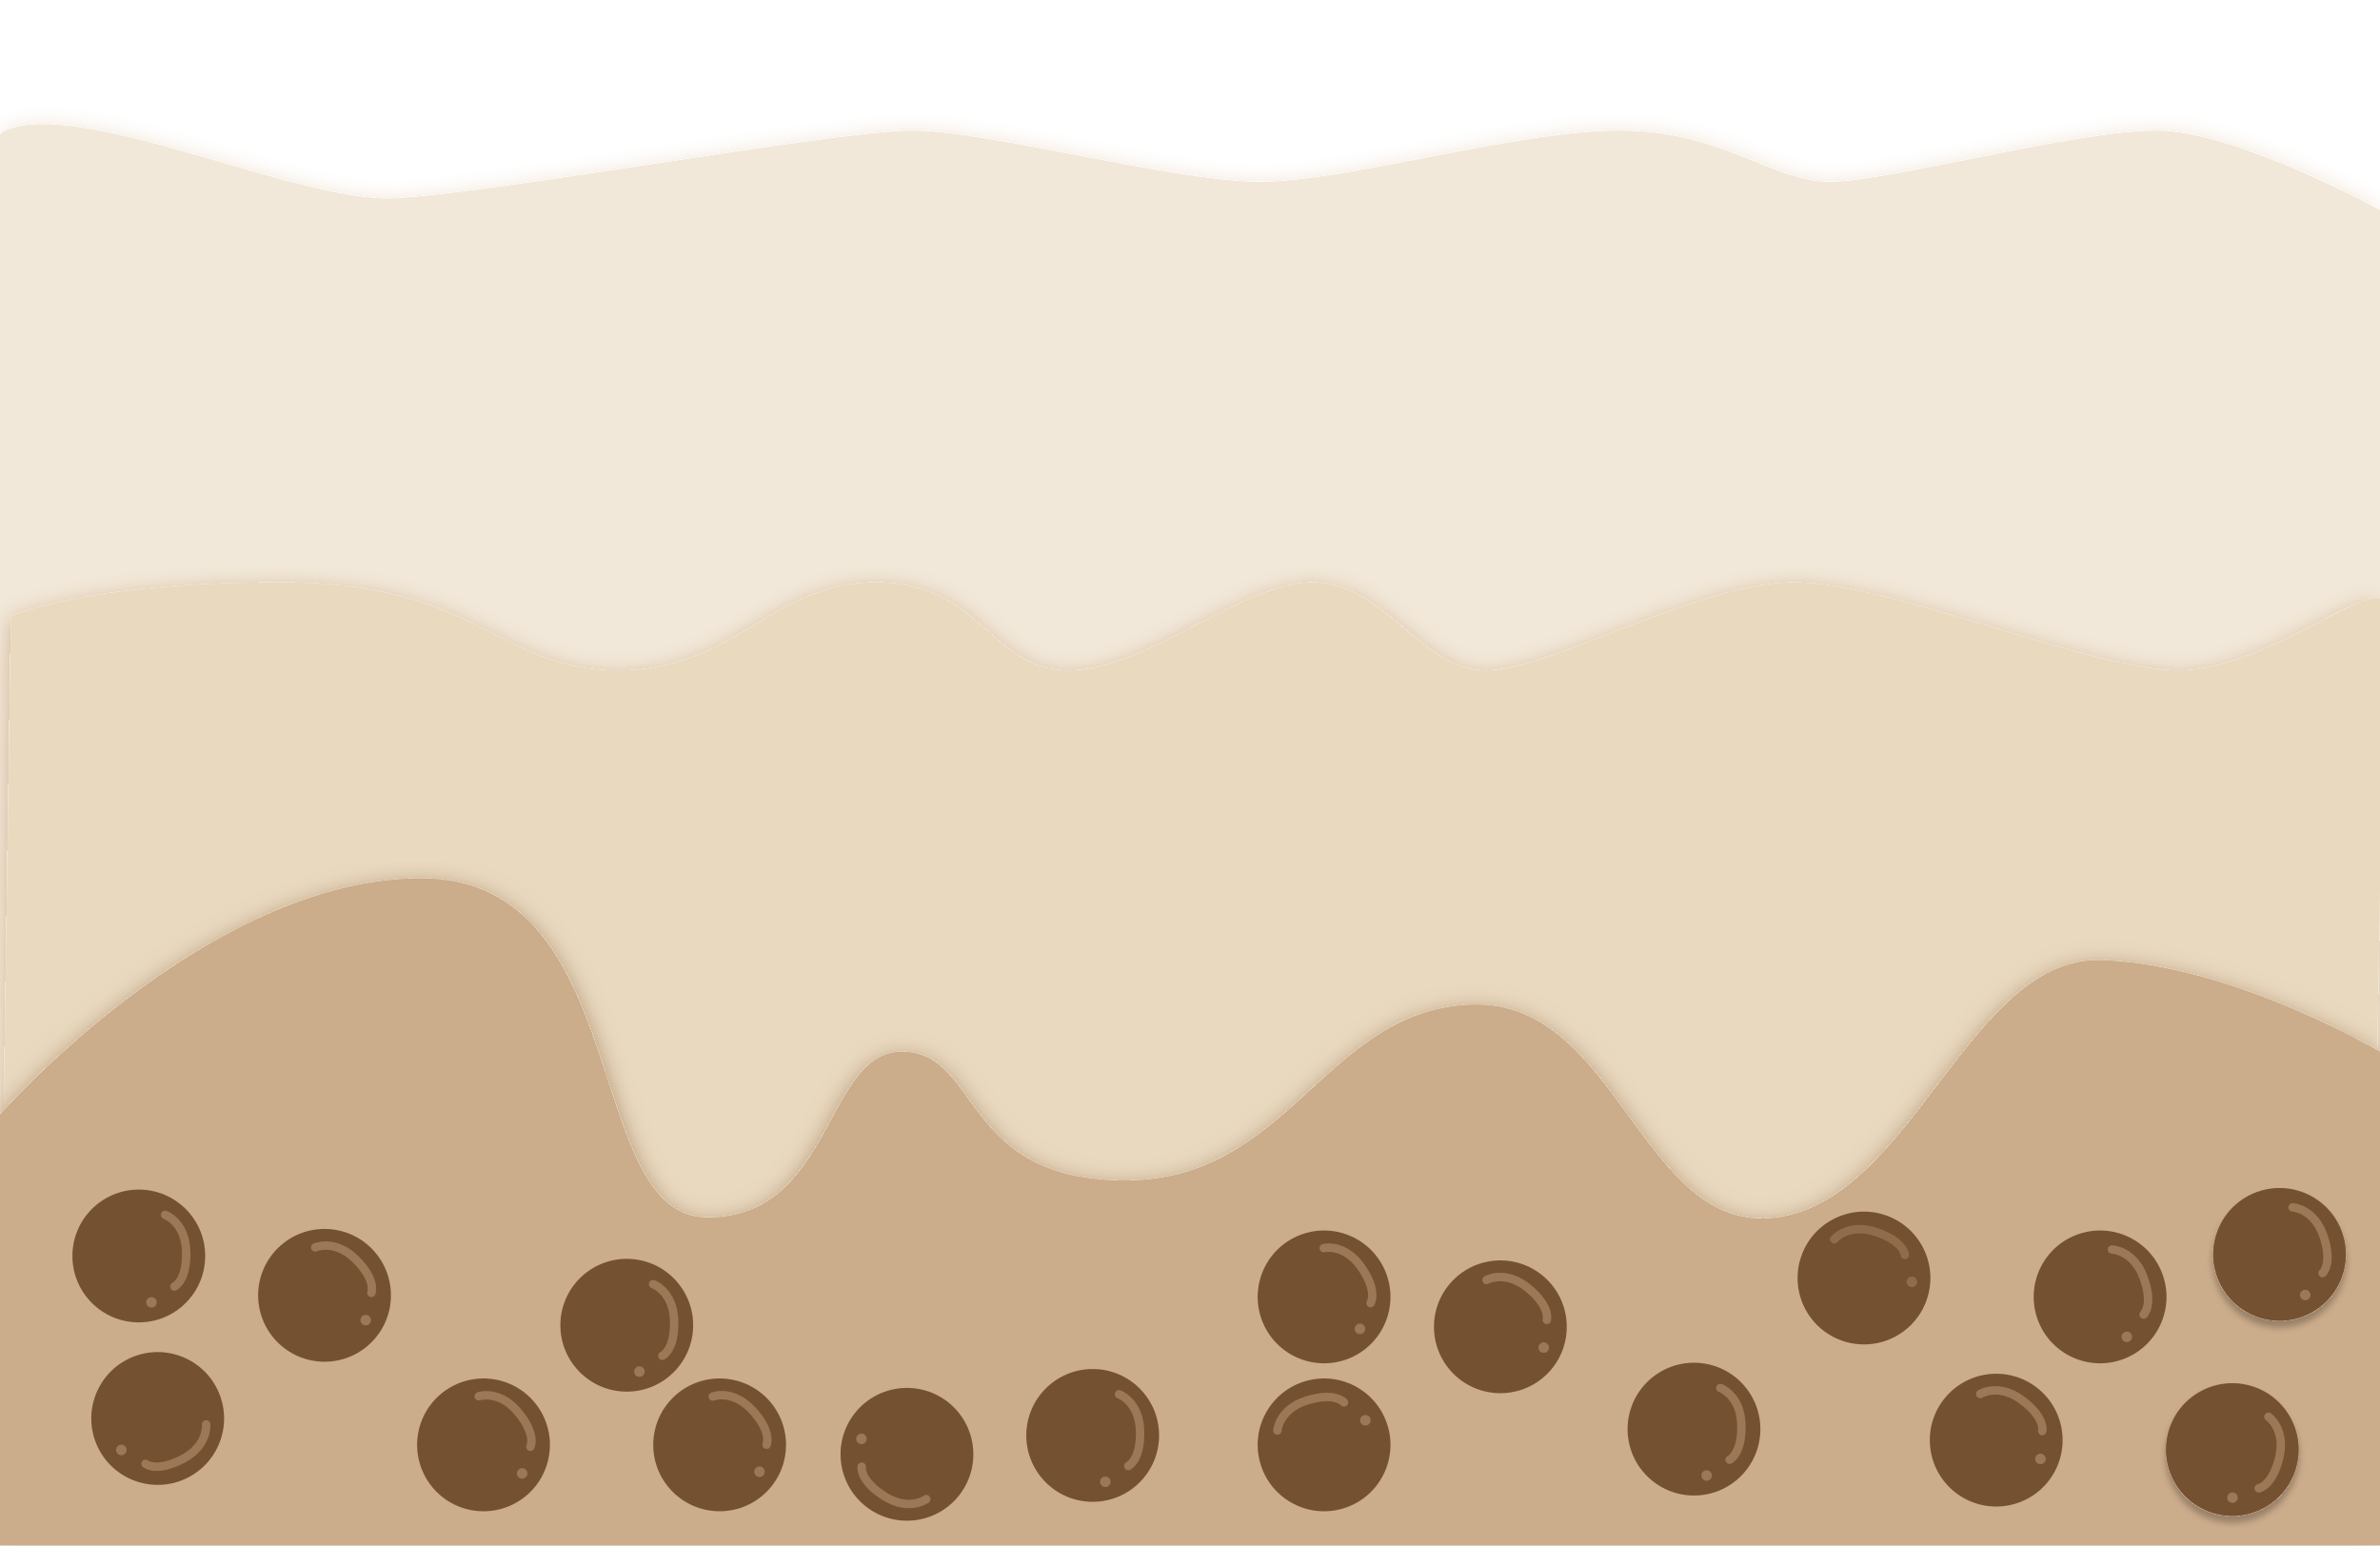
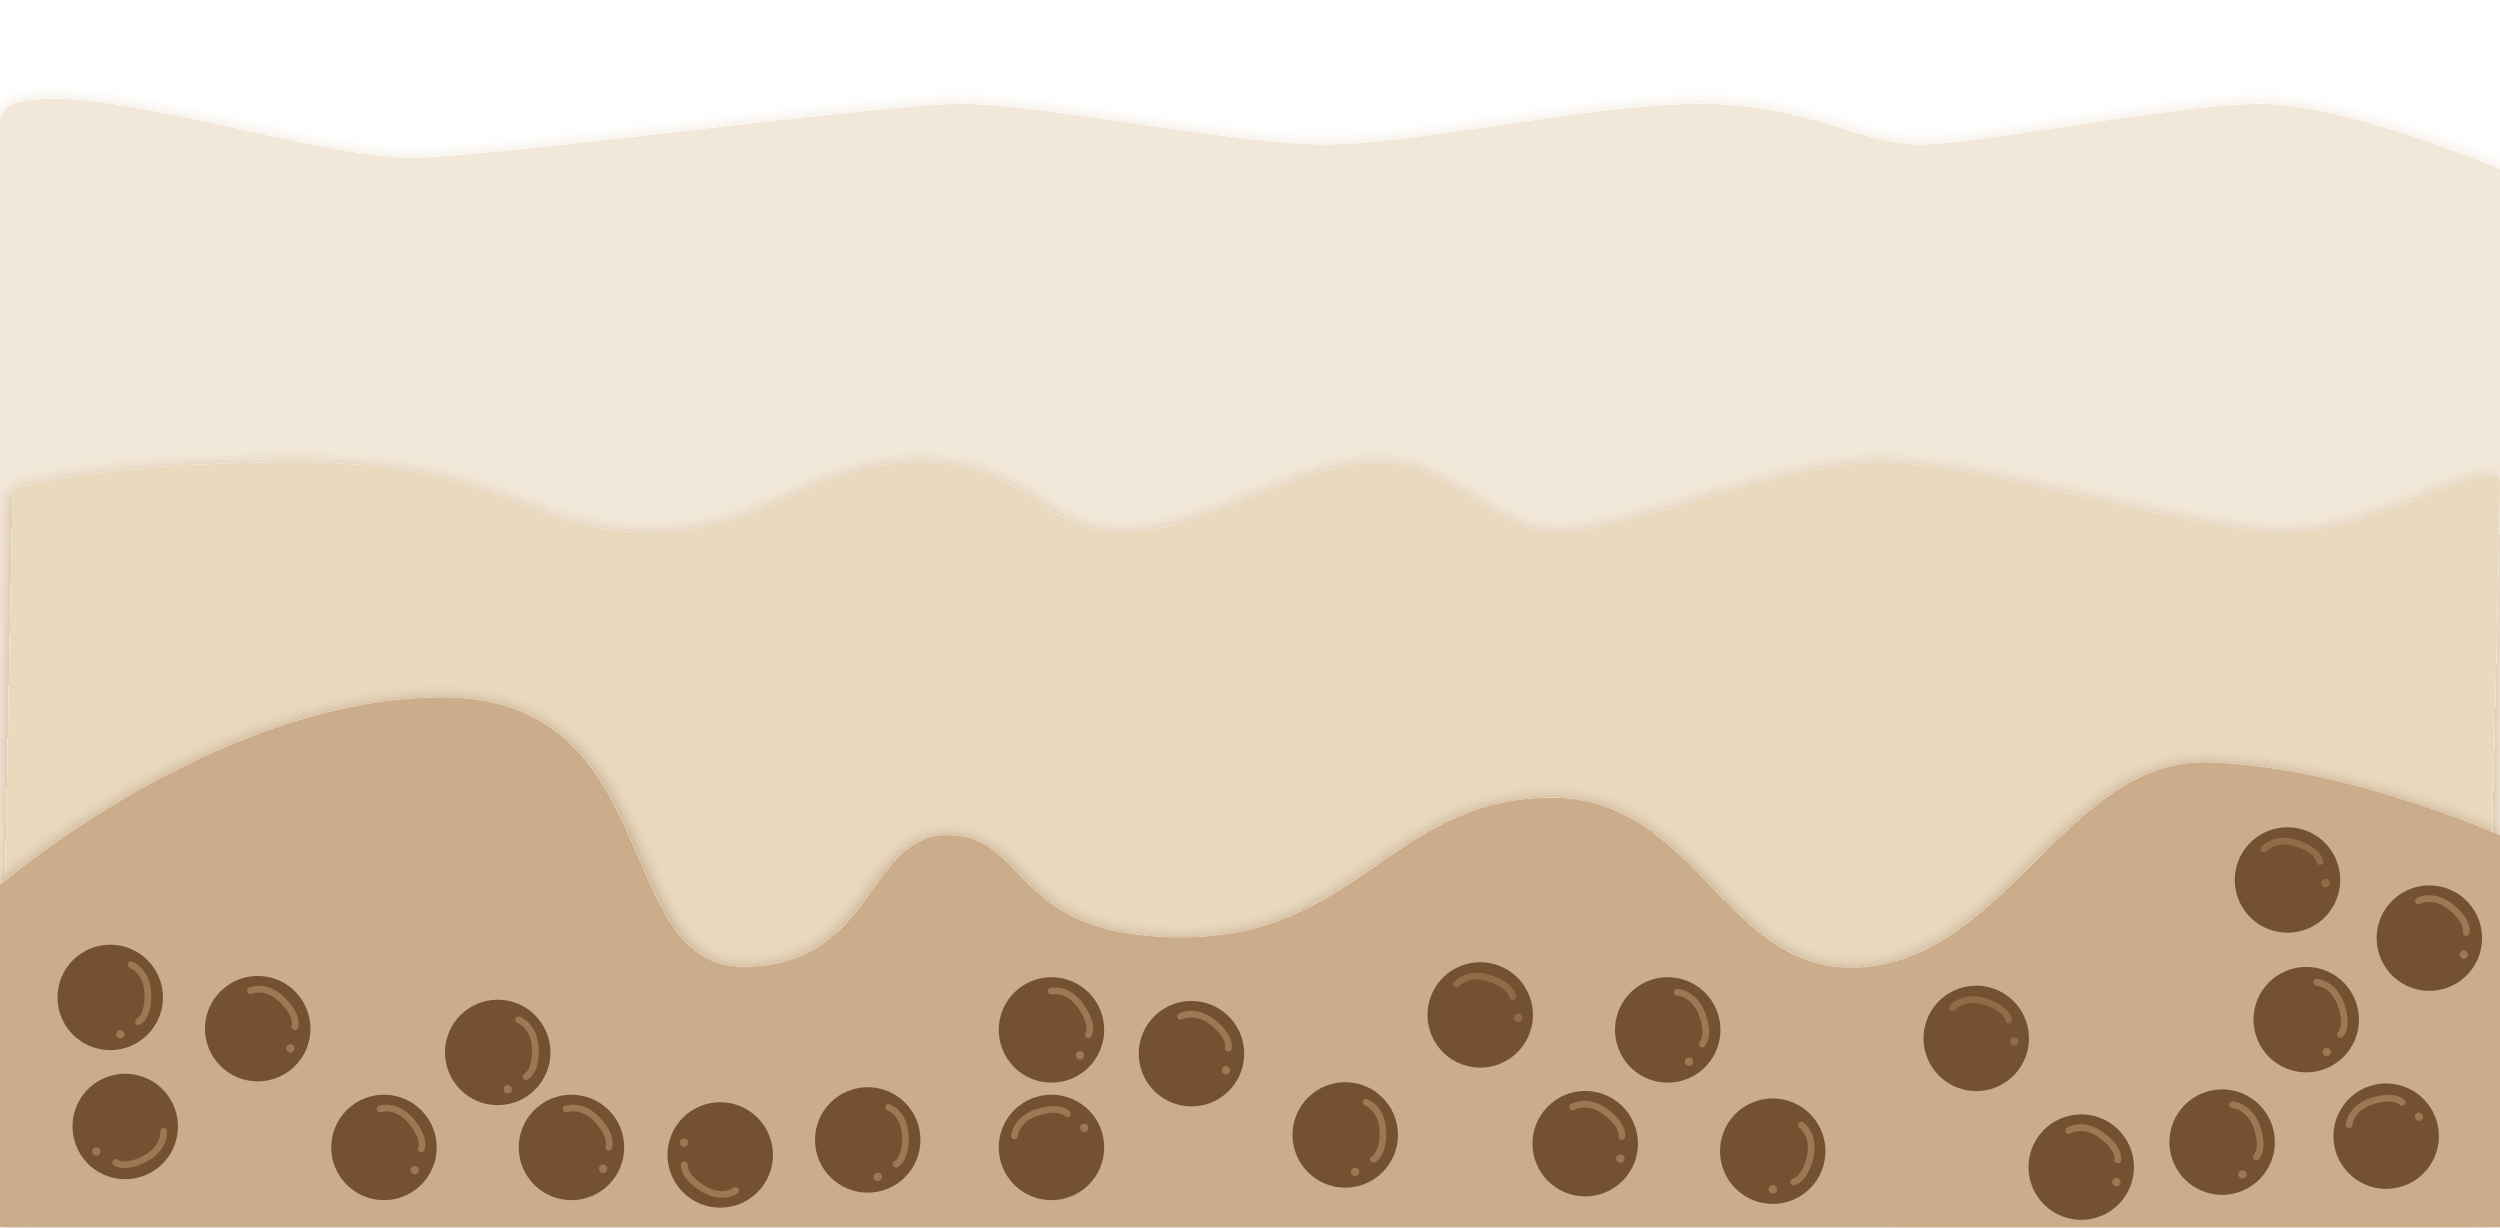
- <svg xmlns="http://www.w3.org/2000/svg" width="1512" height="982" viewBox="0 0 1512 982" fill="none">
-   <g clip-path="url(#clip0_32_2563)">
-     <rect width="1512" height="982" fill="white" />
+ <svg xmlns="http://www.w3.org/2000/svg" width="2000" height="982" viewBox="0 0 2000 982" fill="none">
+   <g clip-path="url(#clip0_32_2389)">
+     <rect width="2000" height="982" fill="white" />
    <rect width="1515" height="982" fill="white" />
-     <g filter="url(#filter0_d_32_2563)">
-       <path d="M249.5 126C189 128.5 51 62 3 83C-45 104 3 978 3 978H1515V135C1515 135 1421.5 83 1370 83C1318.5 83 1200.5 115 1163.5 115.5C1126.5 116 1094.5 83 1029 83C963.5 83 855 115.5 800.5 115.5C746 115.5 628 83 579.5 83C531 83 310 123.5 249.5 126Z" fill="#F2E8D9" />
+     <g filter="url(#filter0_d_32_2389)">
+       <path d="M334.492 126.101C254.869 128.601 73.249 62.109 10.076 83.106C-53.096 104.104 10.076 978 10.076 978H2000V135.1C2000 135.1 1876.95 83.106 1809.17 83.106C1741.39 83.106 1586.09 115.102 1537.4 115.602C1488.7 116.102 1446.59 83.106 1360.38 83.106C1274.18 83.106 1131.38 115.602 1059.66 115.602C987.93 115.602 832.632 83.106 768.801 83.106C704.971 83.106 414.115 123.601 334.492 126.101Z" fill="#F2E8D9" />
    </g>
-     <g filter="url(#filter1_d_32_2563)">
-       <path d="M179 370C54 370 7 391.5 7 391.5L-1.5 976H1504.5C1504.5 976 1515 410 1515 385.5C1515 361 1440.5 426 1384.5 426C1328.5 426 1200.5 370 1140 370C1079.5 370 985 426 944 426C903 426 879 370 834 370C789 370 728.5 426 679 426C629.5 426 623 370 556.5 370C490 370 468 426 392.5 426C317 426 304 370 179 370Z" fill="#E9D9BF" />
+     <g filter="url(#filter1_d_32_2389)">
+       <path d="M237.167 370C72.231 370 10.216 391.5 10.216 391.5L-1 976H1986.15C1986.15 976 2000 410 2000 385.5C2000 361 1901.7 426 1827.81 426C1753.92 426 1585.02 370 1505.19 370C1425.36 370 1300.67 426 1246.57 426C1192.47 426 1160.81 370 1101.43 370C1042.05 370 962.225 426 896.91 426C831.595 426 823.019 370 735.273 370C647.527 370 618.499 426 518.877 426C419.256 426 402.103 370 237.167 370Z" fill="#E9D9BF" />
    </g>
-     <g filter="url(#filter2_d_32_2563)">
-       <path d="M267.5 558C131.505 558 0 708.079 0 708.079V982H1512V668.169C1512 668.169 1418.3 612.721 1335 610C1251.7 607.279 1215.31 761.709 1129 773.5C1042.69 785.291 1028.74 635.517 935.403 638.238C842.063 640.959 819.882 750 715 750C610.118 750 623.267 669.076 573.586 668.169C523.906 667.262 529.792 773.5 449.5 773.5C369.208 773.5 403.495 558 267.5 558Z" fill="#CBAC8B" />
+     <g filter="url(#filter2_d_32_2389)">
+       <path d="M353.836 558C173.949 558 0 708.079 0 708.079V982H2000V668.169C2000 668.169 1876.06 612.721 1765.87 610C1655.68 607.279 1607.56 761.709 1493.39 773.5C1379.21 785.291 1360.77 635.517 1237.3 638.238C1113.84 640.959 1084.5 750 945.767 750C807.035 750 824.427 669.076 758.712 668.169C692.997 667.262 700.783 773.5 594.577 773.5C488.37 773.5 533.723 558 353.836 558Z" fill="#CBAC8B" />
    </g>
+     <circle cx="1829.99" cy="703.993" r="42.178" transform="rotate(-70.1515 1829.99 703.993)" fill="#745130" />
+     <path d="M1811.12 679.385C1811.12 679.385 1819.76 668.863 1837.54 674.715C1855.33 680.567 1855.93 689.311 1855.93 689.311" stroke="#9C7857" stroke-opacity="0.7" stroke-width="5.356" stroke-linecap="round" />
+     <circle cx="1860.43" cy="706.438" r="3.347" transform="rotate(-70.1515 1860.43 706.438)" fill="#9C7857" fill-opacity="0.7" />
    <circle cx="88.178" cy="797.941" r="42.178" fill="#745130" />
    <path d="M104.915 771.831C104.915 771.831 117.745 776.383 118.28 795.099C118.814 813.815 110.796 817.356 110.796 817.356" stroke="#9C7857" stroke-width="5.356" stroke-linecap="round" />
    <circle cx="96.212" cy="827.398" r="3.347" fill="#9C7857" />
    <circle cx="100.178" cy="901.178" r="42.178" transform="rotate(64.3721 100.178 901.178)" fill="#745130" />
    <path d="M130.959 904.975C130.959 904.975 132.403 918.512 115.76 927.089C99.116 935.666 92.455 929.968 92.455 929.968" stroke="#9C7857" stroke-width="5.356" stroke-linecap="round" />
    <circle cx="77.093" cy="921.163" r="3.347" transform="rotate(64.3721 77.0933 921.163)" fill="#9C7857" />
    <circle cx="206.178" cy="822.941" r="42.178" transform="rotate(-43.6341 206.178 822.941)" fill="#745130" />
    <path d="M200.275 792.494C200.275 792.494 212.702 786.935 226.004 800.113C239.306 813.29 235.945 821.386 235.945 821.386" stroke="#9C7857" stroke-width="5.356" stroke-linecap="round" />
    <circle cx="232.32" cy="838.717" r="3.347" transform="rotate(-43.6341 232.32 838.717)" fill="#9C7857" />
    <circle cx="398.178" cy="841.941" r="42.178" fill="#745130" />
    <path d="M414.915 815.831C414.915 815.831 427.745 820.383 428.28 839.099C428.814 857.815 420.796 861.356 420.796 861.356" stroke="#9C7857" stroke-width="5.356" stroke-linecap="round" />
    <circle cx="406.212" cy="871.398" r="3.347" fill="#9C7857" />
-     <g filter="url(#filter3_d_32_2563)">
-       <circle cx="1418.18" cy="920.941" r="42.178" transform="rotate(15.0591 1418.18 920.941)" fill="#745130" />
-       <path d="M1441.12 900.076C1441.12 900.076 1452.33 907.805 1447.98 926.017C1443.64 944.23 1434.97 945.565 1434.97 945.565" stroke="#9C7857" stroke-width="5.356" stroke-linecap="round" />
-       <circle cx="1418.28" cy="951.474" r="3.347" transform="rotate(15.0591 1418.28 951.474)" fill="#9C7857" />
-     </g>
-     <g filter="url(#filter4_d_32_2563)">
-       <circle cx="1448.18" cy="796.94" r="42.178" transform="rotate(-17.071 1448.18 796.94)" fill="#745130" />
-     </g>
-     <path d="M1456.51 767.067C1456.51 767.067 1470.11 767.653 1476.12 785.388C1482.12 803.122 1475.5 808.861 1475.5 808.861" stroke="#9C7857" stroke-width="5.356" stroke-linecap="round" />
-     <circle cx="1464.51" cy="822.742" r="3.347" transform="rotate(-17.071 1464.51 822.742)" fill="#9C7857" />
+     <circle cx="1418.18" cy="920.941" r="42.178" transform="rotate(15.0591 1418.18 920.941)" fill="#745130" />
+     <path d="M1441.12 900.076C1441.12 900.076 1452.33 907.805 1447.98 926.017C1443.64 944.23 1434.97 945.565 1434.97 945.565" stroke="#9C7857" stroke-width="5.356" stroke-linecap="round" />
+     <circle cx="1418.28" cy="951.474" r="3.347" transform="rotate(15.0591 1418.28 951.474)" fill="#9C7857" />
+     <circle cx="1777.7" cy="913.701" r="42.178" transform="rotate(-17.071 1777.7 913.701)" fill="#745130" />
+     <path d="M1786.04 883.828C1786.04 883.828 1799.64 884.414 1805.64 902.148C1811.65 919.883 1805.02 925.622 1805.02 925.622" stroke="#9C7857" stroke-width="5.356" stroke-linecap="round" />
+     <circle cx="1794.03" cy="939.503" r="3.347" transform="rotate(-17.071 1794.03 939.503)" fill="#9C7857" />
    <circle cx="1268.18" cy="914.941" r="42.178" transform="rotate(-51.7453 1268.18 914.941)" fill="#745130" />
    <path d="M1258.04 885.631C1258.04 885.631 1269.56 878.375 1284.58 889.544C1299.61 900.712 1297.43 909.201 1297.43 909.201" stroke="#9C7857" stroke-width="5.356" stroke-linecap="round" />
    <circle cx="1296.28" cy="926.871" r="3.347" transform="rotate(-51.7453 1296.28 926.871)" fill="#9C7857" />
    <circle cx="1076.18" cy="907.941" r="42.178" fill="#745130" />
    <path d="M1092.92 881.831C1092.92 881.831 1105.74 886.383 1106.28 905.099C1106.81 923.815 1098.8 927.356 1098.8 927.356" stroke="#9C7857" stroke-width="5.356" stroke-linecap="round" />
    <circle cx="1084.21" cy="937.398" r="3.347" fill="#9C7857" />
    <circle cx="1334.18" cy="823.941" r="42.178" transform="rotate(-18.5587 1334.18 823.941)" fill="#745130" />
    <path d="M1341.73 793.861C1341.73 793.861 1355.35 794.094 1361.81 811.666C1368.27 829.239 1361.8 835.148 1361.8 835.148" stroke="#9C7857" stroke-width="5.356" stroke-linecap="round" />
    <circle cx="1351.17" cy="849.31" r="3.347" transform="rotate(-18.5587 1351.17 849.31)" fill="#9C7857" />
    <circle cx="1184.18" cy="811.941" r="42.178" transform="rotate(-70.1515 1184.18 811.941)" fill="#745130" />
    <path d="M1165.3 787.333C1165.3 787.333 1173.94 776.811 1191.73 782.663C1209.51 788.515 1210.12 797.259 1210.12 797.259" stroke="#9C7857" stroke-opacity="0.7" stroke-width="5.356" stroke-linecap="round" />
    <circle cx="1214.61" cy="814.386" r="3.347" transform="rotate(-70.1515 1214.61 814.386)" fill="#9C7857" fill-opacity="0.7" />
+     <circle cx="1844.99" cy="815.701" r="42.178" transform="rotate(-17.071 1844.99 815.701)" fill="#745130" />
+     <path d="M1853.33 785.828C1853.33 785.828 1866.93 786.414 1872.93 804.148C1878.94 821.883 1872.31 827.622 1872.31 827.622" stroke="#9C7857" stroke-width="5.356" stroke-linecap="round" />
+     <circle cx="1861.32" cy="841.503" r="3.347" transform="rotate(-17.071 1861.32 841.503)" fill="#9C7857" />
+     <circle cx="1664.99" cy="933.701" r="42.178" transform="rotate(-51.7453 1664.99 933.701)" fill="#745130" />
+     <path d="M1654.85 904.392C1654.85 904.392 1666.37 897.136 1681.4 908.304C1696.43 919.473 1694.24 927.962 1694.24 927.962" stroke="#9C7857" stroke-width="5.356" stroke-linecap="round" />
+     <circle cx="1693.1" cy="945.632" r="3.347" transform="rotate(-51.7453 1693.1 945.632)" fill="#9C7857" />
+     <circle cx="1580.99" cy="830.701" r="42.178" transform="rotate(-70.1515 1580.99 830.701)" fill="#745130" />
+     <path d="M1562.12 806.093C1562.12 806.093 1570.76 795.571 1588.54 801.423C1606.33 807.275 1606.93 816.02 1606.93 816.02" stroke="#9C7857" stroke-opacity="0.7" stroke-width="5.356" stroke-linecap="round" />
+     <circle cx="1611.43" cy="833.147" r="3.347" transform="rotate(-70.1515 1611.43 833.147)" fill="#9C7857" fill-opacity="0.7" />
    <circle cx="953.178" cy="842.941" r="42.178" transform="rotate(-49.1244 953.178 842.941)" fill="#745130" />
    <path d="M944.388 813.198C944.388 813.198 956.226 806.476 970.728 818.32C985.23 830.164 982.66 838.544 982.66 838.544" stroke="#9C7857" stroke-width="5.356" stroke-linecap="round" />
    <circle cx="980.709" cy="856.144" r="3.347" transform="rotate(-49.1244 980.709 856.144)" fill="#9C7857" />
+     <circle cx="1943.49" cy="750.494" r="42.178" transform="rotate(-49.1244 1943.49 750.494)" fill="#745130" />
+     <path d="M1934.7 720.751C1934.7 720.751 1946.54 714.03 1961.04 725.874C1975.55 737.718 1972.98 746.098 1972.98 746.098" stroke="#9C7857" stroke-width="5.356" stroke-linecap="round" />
+     <circle cx="1971.03" cy="763.697" r="3.347" transform="rotate(-49.1244 1971.03 763.697)" fill="#9C7857" />
    <circle cx="841.178" cy="917.94" r="42.178" transform="rotate(-105.519 841.178 917.94)" fill="#745130" />
    <path d="M811.542 908.799C811.542 908.799 812.495 895.219 830.386 889.697C848.277 884.174 853.834 890.953 853.834 890.953" stroke="#9C7857" stroke-width="5.356" stroke-linecap="round" />
    <circle cx="867.412" cy="902.318" r="3.347" transform="rotate(-105.519 867.412 902.318)" fill="#9C7857" />
+     <circle cx="1908.93" cy="908.925" r="42.178" transform="rotate(-105.519 1908.93 908.925)" fill="#745130" />
+     <path d="M1879.29 899.784C1879.29 899.784 1880.24 886.204 1898.13 880.681C1916.02 875.159 1921.58 881.937 1921.58 881.937" stroke="#9C7857" stroke-width="5.356" stroke-linecap="round" />
+     <circle cx="1935.16" cy="893.303" r="3.347" transform="rotate(-105.519 1935.16 893.303)" fill="#9C7857" />
    <circle cx="841.178" cy="823.94" r="42.178" transform="rotate(-33.0199 841.178 823.94)" fill="#745130" />
    <path d="M840.984 792.927C840.984 792.927 854.222 789.753 864.869 805.155C875.516 820.556 870.723 827.895 870.723 827.895" stroke="#9C7857" stroke-width="5.356" stroke-linecap="round" />
    <circle cx="863.967" cy="844.262" r="3.347" transform="rotate(-33.0199 863.967 844.262)" fill="#9C7857" />
    <circle cx="694.178" cy="911.941" r="42.178" fill="#745130" />
    <path d="M710.915 885.831C710.915 885.831 723.745 890.383 724.28 909.099C724.814 927.815 716.796 931.356 716.796 931.356" stroke="#9C7857" stroke-width="5.356" stroke-linecap="round" />
    <circle cx="702.212" cy="941.398" r="3.347" fill="#9C7857" />
    <circle cx="576.178" cy="923.941" r="42.178" transform="rotate(124.017 576.178 923.941)" fill="#745130" />
    <path d="M588.457 952.421C588.457 952.421 577.506 960.508 561.693 950.481C545.881 940.453 547.432 931.826 547.432 931.826" stroke="#9C7857" stroke-width="5.356" stroke-linecap="round" />
    <circle cx="547.267" cy="914.12" r="3.347" transform="rotate(124.017 547.267 914.12)" fill="#9C7857" />
    <circle cx="457.178" cy="917.941" r="42.178" transform="rotate(-40.744 457.178 917.941)" fill="#745130" />
    <path d="M452.817 887.235C452.817 887.235 465.509 882.31 478.129 896.141C490.75 909.972 486.986 917.888 486.986 917.888" stroke="#9C7857" stroke-width="5.356" stroke-linecap="round" />
    <circle cx="482.491" cy="935.015" r="3.347" transform="rotate(-40.744 482.491 935.015)" fill="#9C7857" />
    <circle cx="307.178" cy="917.941" r="42.178" transform="rotate(-38.299 307.178 917.941)" fill="#745130" />
    <path d="M304.131 887.077C304.131 887.077 317.021 882.698 329.04 897.055C341.059 911.412 336.961 919.16 336.961 919.16" stroke="#9C7857" stroke-width="5.356" stroke-linecap="round" />
    <circle cx="331.74" cy="936.08" r="3.347" transform="rotate(-38.299 331.74 936.08)" fill="#9C7857" />
  </g>
  <defs>
-     <filter id="filter0_d_32_2563" x="-32.333" y="68.894" width="1561.33" height="927.107" filterUnits="userSpaceOnUse" color-interpolation-filters="sRGB">
+     <filter id="filter0_d_32_2389" x="-32" y="69" width="2046" height="927" filterUnits="userSpaceOnUse" color-interpolation-filters="sRGB">
      <feFlood flood-opacity="0" result="BackgroundImageFix" />
      <feColorMatrix in="SourceAlpha" type="matrix" values="0 0 0 0 0 0 0 0 0 0 0 0 0 0 0 0 0 0 127 0" result="hardAlpha" />
      <feOffset dy="4" />
      <feGaussianBlur stdDeviation="7" />
      <feComposite in2="hardAlpha" operator="out" />
      <feColorMatrix type="matrix" values="0 0 0 0 0.906 0 0 0 0 0.824 0 0 0 0 0.729 0 0 0 1 0" />
-       <feBlend mode="normal" in2="BackgroundImageFix" result="effect1_dropShadow_32_2563" />
-       <feBlend mode="normal" in="SourceGraphic" in2="effect1_dropShadow_32_2563" result="shape" />
+       <feBlend mode="normal" in2="BackgroundImageFix" result="effect1_dropShadow_32_2389" />
+       <feBlend mode="normal" in="SourceGraphic" in2="effect1_dropShadow_32_2389" result="shape" />
    </filter>
-     <filter id="filter1_d_32_2563" x="-15.5" y="360" width="1544.5" height="634" filterUnits="userSpaceOnUse" color-interpolation-filters="sRGB">
+     <filter id="filter1_d_32_2389" x="-15" y="360" width="2029" height="634" filterUnits="userSpaceOnUse" color-interpolation-filters="sRGB">
      <feFlood flood-opacity="0" result="BackgroundImageFix" />
      <feColorMatrix in="SourceAlpha" type="matrix" values="0 0 0 0 0 0 0 0 0 0 0 0 0 0 0 0 0 0 127 0" result="hardAlpha" />
      <feOffset dy="4" />
      <feGaussianBlur stdDeviation="7" />
      <feComposite in2="hardAlpha" operator="out" />
      <feColorMatrix type="matrix" values="0 0 0 0 0.808 0 0 0 0 0.69 0 0 0 0 0.565 0 0 0 1 0" />
-       <feBlend mode="normal" in2="BackgroundImageFix" result="effect1_dropShadow_32_2563" />
-       <feBlend mode="normal" in="SourceGraphic" in2="effect1_dropShadow_32_2563" result="shape" />
+       <feBlend mode="normal" in2="BackgroundImageFix" result="effect1_dropShadow_32_2389" />
+       <feBlend mode="normal" in="SourceGraphic" in2="effect1_dropShadow_32_2389" result="shape" />
    </filter>
-     <filter id="filter2_d_32_2563" x="-14" y="548" width="1540" height="452" filterUnits="userSpaceOnUse" color-interpolation-filters="sRGB">
+     <filter id="filter2_d_32_2389" x="-14" y="548" width="2028" height="452" filterUnits="userSpaceOnUse" color-interpolation-filters="sRGB">
      <feFlood flood-opacity="0" result="BackgroundImageFix" />
      <feColorMatrix in="SourceAlpha" type="matrix" values="0 0 0 0 0 0 0 0 0 0 0 0 0 0 0 0 0 0 127 0" result="hardAlpha" />
      <feOffset dy="4" />
      <feGaussianBlur stdDeviation="7" />
      <feComposite in2="hardAlpha" operator="out" />
      <feColorMatrix type="matrix" values="0 0 0 0 0.612 0 0 0 0 0.471 0 0 0 0 0.341 0 0 0 0.8 0" />
-       <feBlend mode="normal" in2="BackgroundImageFix" result="effect1_dropShadow_32_2563" />
-       <feBlend mode="normal" in="SourceGraphic" in2="effect1_dropShadow_32_2563" result="shape" />
+       <feBlend mode="normal" in2="BackgroundImageFix" result="effect1_dropShadow_32_2389" />
+       <feBlend mode="normal" in="SourceGraphic" in2="effect1_dropShadow_32_2389" result="shape" />
    </filter>
-     <filter id="filter3_d_32_2563" x="1371.99" y="878.752" width="92.377" height="92.377" filterUnits="userSpaceOnUse" color-interpolation-filters="sRGB">
-       <feFlood flood-opacity="0" result="BackgroundImageFix" />
-       <feColorMatrix in="SourceAlpha" type="matrix" values="0 0 0 0 0 0 0 0 0 0 0 0 0 0 0 0 0 0 127 0" result="hardAlpha" />
-       <feOffset dy="4" />
-       <feGaussianBlur stdDeviation="2" />
-       <feComposite in2="hardAlpha" operator="out" />
-       <feColorMatrix type="matrix" values="0 0 0 0 0 0 0 0 0 0 0 0 0 0 0 0 0 0 0.25 0" />
-       <feBlend mode="normal" in2="BackgroundImageFix" result="effect1_dropShadow_32_2563" />
-       <feBlend mode="normal" in="SourceGraphic" in2="effect1_dropShadow_32_2563" result="shape" />
-     </filter>
-     <filter id="filter4_d_32_2563" x="1401.99" y="754.751" width="92.378" height="92.378" filterUnits="userSpaceOnUse" color-interpolation-filters="sRGB">
-       <feFlood flood-opacity="0" result="BackgroundImageFix" />
-       <feColorMatrix in="SourceAlpha" type="matrix" values="0 0 0 0 0 0 0 0 0 0 0 0 0 0 0 0 0 0 127 0" result="hardAlpha" />
-       <feOffset dy="4" />
-       <feGaussianBlur stdDeviation="2" />
-       <feComposite in2="hardAlpha" operator="out" />
-       <feColorMatrix type="matrix" values="0 0 0 0 0 0 0 0 0 0 0 0 0 0 0 0 0 0 0.25 0" />
-       <feBlend mode="normal" in2="BackgroundImageFix" result="effect1_dropShadow_32_2563" />
-       <feBlend mode="normal" in="SourceGraphic" in2="effect1_dropShadow_32_2563" result="shape" />
-     </filter>
-     <clipPath id="clip0_32_2563">
-       <rect width="1512" height="982" fill="white" />
+     <clipPath id="clip0_32_2389">
+       <rect width="2000" height="982" fill="white" />
    </clipPath>
  </defs>
</svg>
